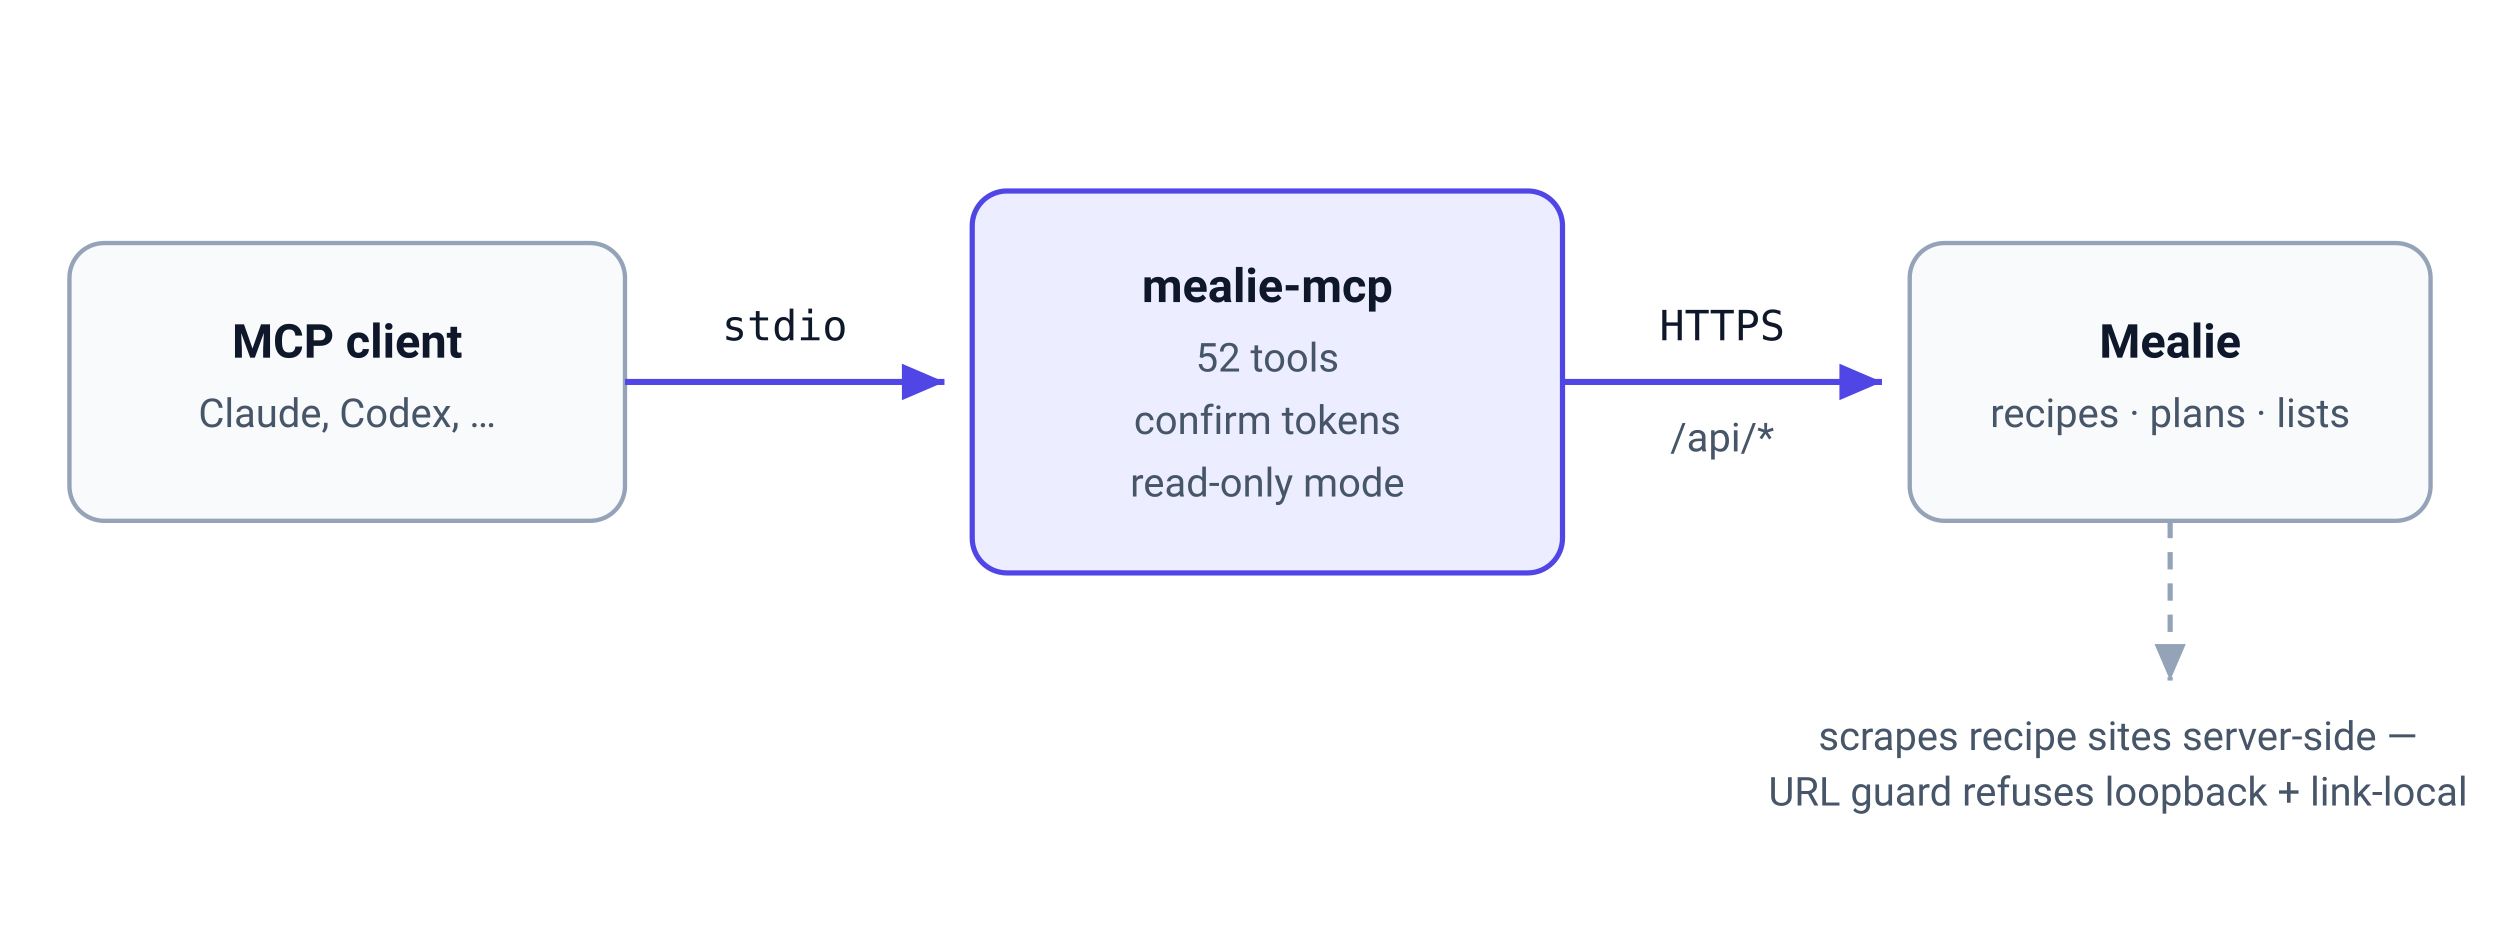
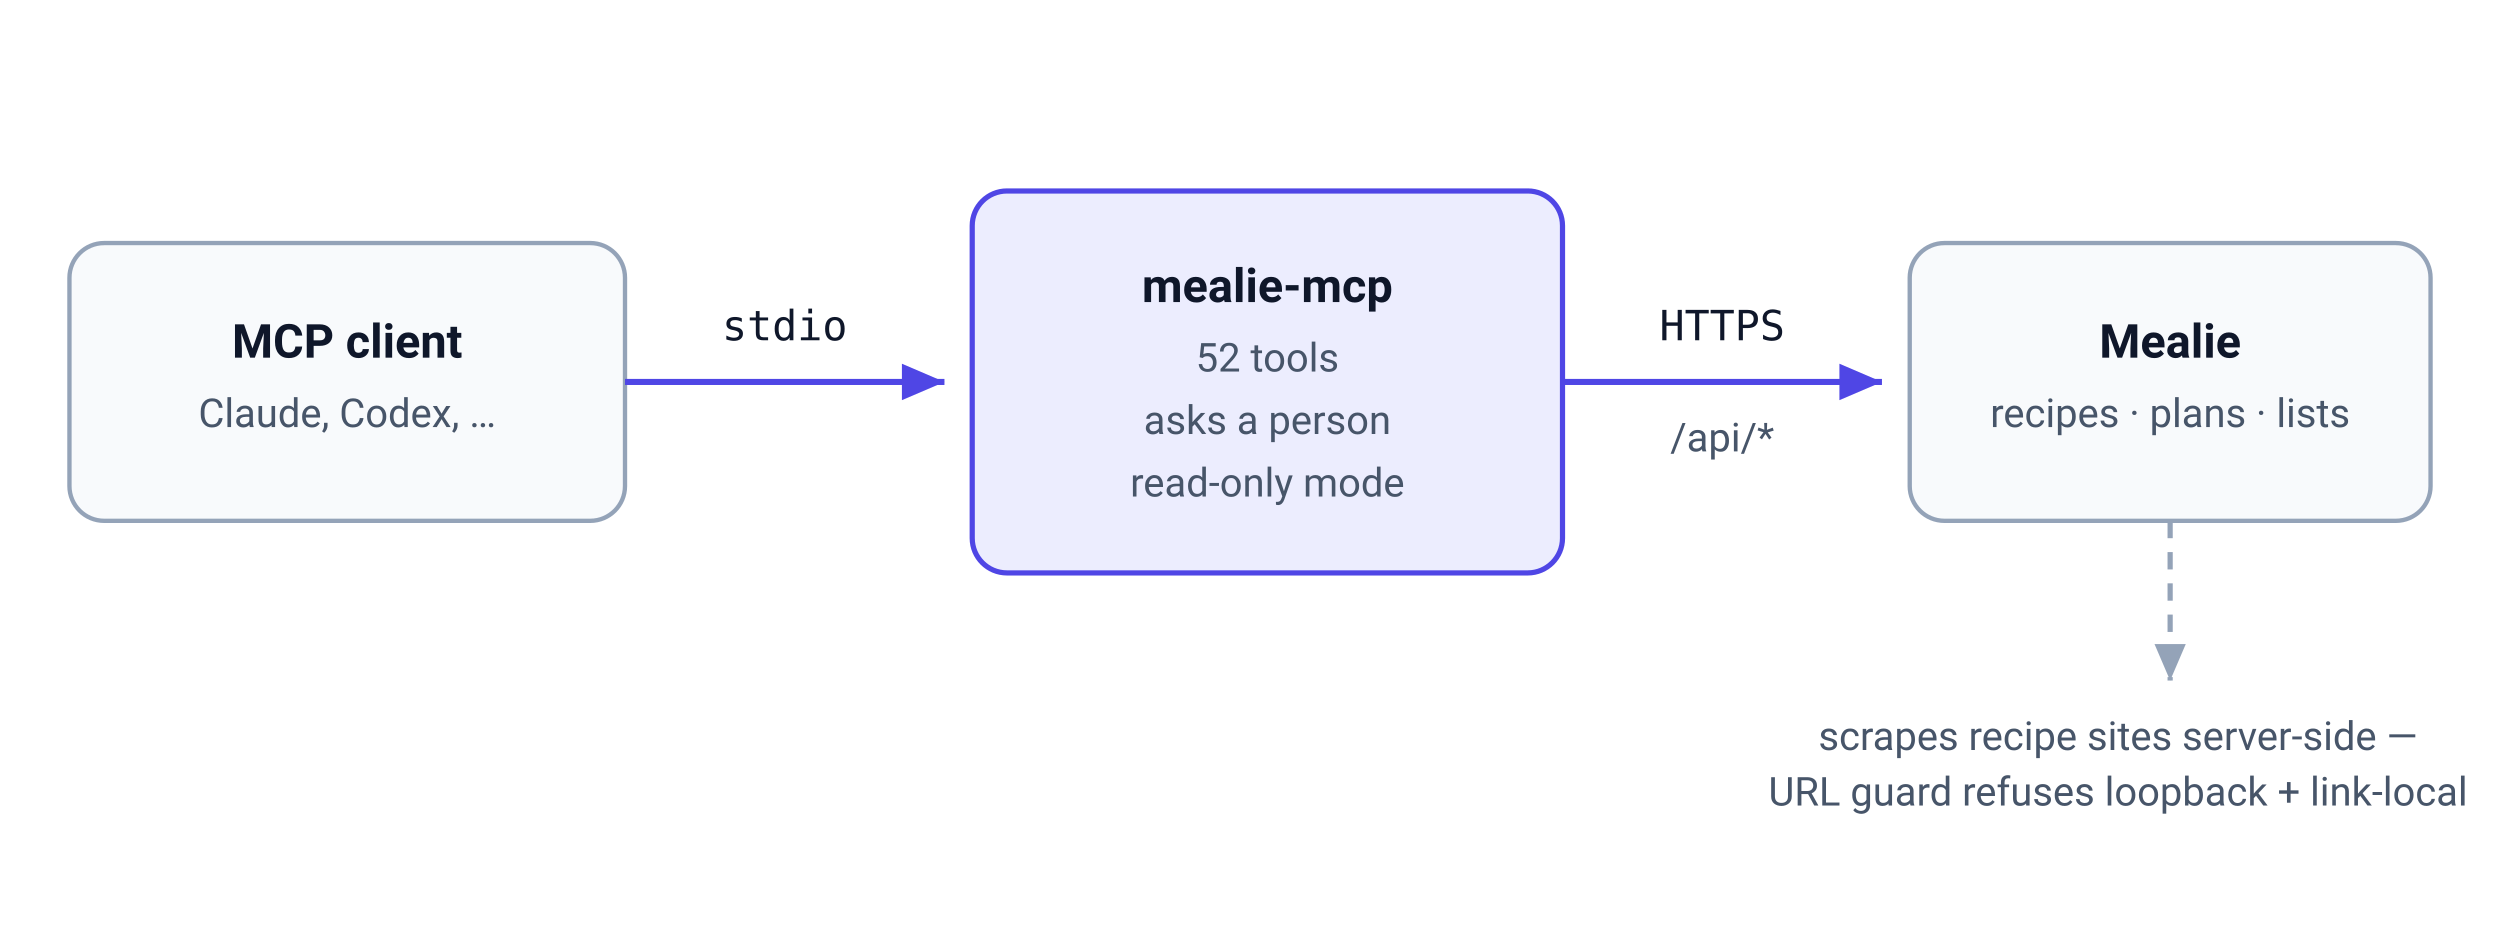
<svg xmlns="http://www.w3.org/2000/svg" viewBox="0 0 720 268" width="720" height="268" role="img" aria-labelledby="arch-title arch-desc">
  <style>
    .node { stroke-width: 1.25; }
    .node-accent { stroke-width: 1.5; }
    .edge { stroke-width: 1.5; fill: none; }
    .edge-accent { stroke-width: 1.75; fill: none; }
    .edge-dashed { stroke-dasharray: 5 4; }
    text { font-family: ui-sans-serif, system-ui, -apple-system, "Segoe UI", Roboto, "DejaVu Sans", sans-serif; font-size: 13px; }
    .label-title { font-size: 13.5px; font-weight: 600; }
    .label-mono { font-family: ui-monospace, SFMono-Regular, Menlo, Consolas, "DejaVu Sans Mono", monospace; font-size: 12px; }
    .label-muted { font-size: 11.5px; }

    .node { fill: #f8fafc; stroke: #94a3b8; }
    .node-accent { fill: rgba(99, 102, 241, 0.12); stroke: #4f46e5; }
    .edge { stroke: #94a3b8; }
    .edge-accent { stroke: #4f46e5; }
    text { fill: #0f172a; }
    .label-muted { fill: #475569; }
    marker path { fill: #94a3b8; stroke: none; }
    marker.accent path { fill: #4f46e5; }
  </style>
  <defs>
    <marker id="arch-arrow" markerWidth="9" markerHeight="9" refX="7" refY="3" orient="auto">
      <path d="M0,0 L7,3 L0,6 z" />
    </marker>
    <marker id="arch-arrow-accent" class="accent" markerWidth="9" markerHeight="9" refX="7" refY="3" orient="auto">
      <path d="M0,0 L7,3 L0,6 z" />
    </marker>
  </defs>
  <rect class="node" x="20" y="70" width="160" height="80" rx="10" />
  <text class="label-title" x="100" y="103" text-anchor="middle">MCP client</text>
  <text class="label-muted" x="100" y="123" text-anchor="middle">Claude, Codex, …</text>
  <rect class="node-accent" x="280" y="55" width="170" height="110" rx="10" />
  <text class="label-title" x="365" y="87" text-anchor="middle">mealie-mcp</text>
  <text class="label-muted" x="365" y="107" text-anchor="middle">52 tools</text>
-   <text class="label-muted" x="365" y="125" text-anchor="middle">confirm tokens</text>
+   <text class="label-muted" x="365" y="125" text-anchor="middle">asks a person</text>
  <text class="label-muted" x="365" y="143" text-anchor="middle">read-only mode</text>
  <rect class="node" x="550" y="70" width="150" height="80" rx="10" />
  <text class="label-title" x="625" y="103" text-anchor="middle">Mealie</text>
  <text class="label-muted" x="625" y="123" text-anchor="middle">recipes · plans · lists</text>
  <path class="edge-accent" d="M180,110 L272,110" marker-end="url(#arch-arrow-accent)" />
  <text class="label-mono" x="226" y="98" text-anchor="middle">stdio</text>
  <path class="edge-accent" d="M450,110 L542,110" marker-end="url(#arch-arrow-accent)" />
  <text class="label-mono" x="496" y="98" text-anchor="middle">HTTPS</text>
  <text class="label-muted" x="496" y="130" text-anchor="middle">/api/*</text>
  <path class="edge edge-dashed" d="M625,150 L625,196" marker-end="url(#arch-arrow)" />
  <text class="label-muted" x="610" y="216" text-anchor="middle">scrapes recipe sites server-side —</text>
  <text class="label-muted" x="610" y="232" text-anchor="middle">URL guard refuses loopback + link-local</text>
</svg>
